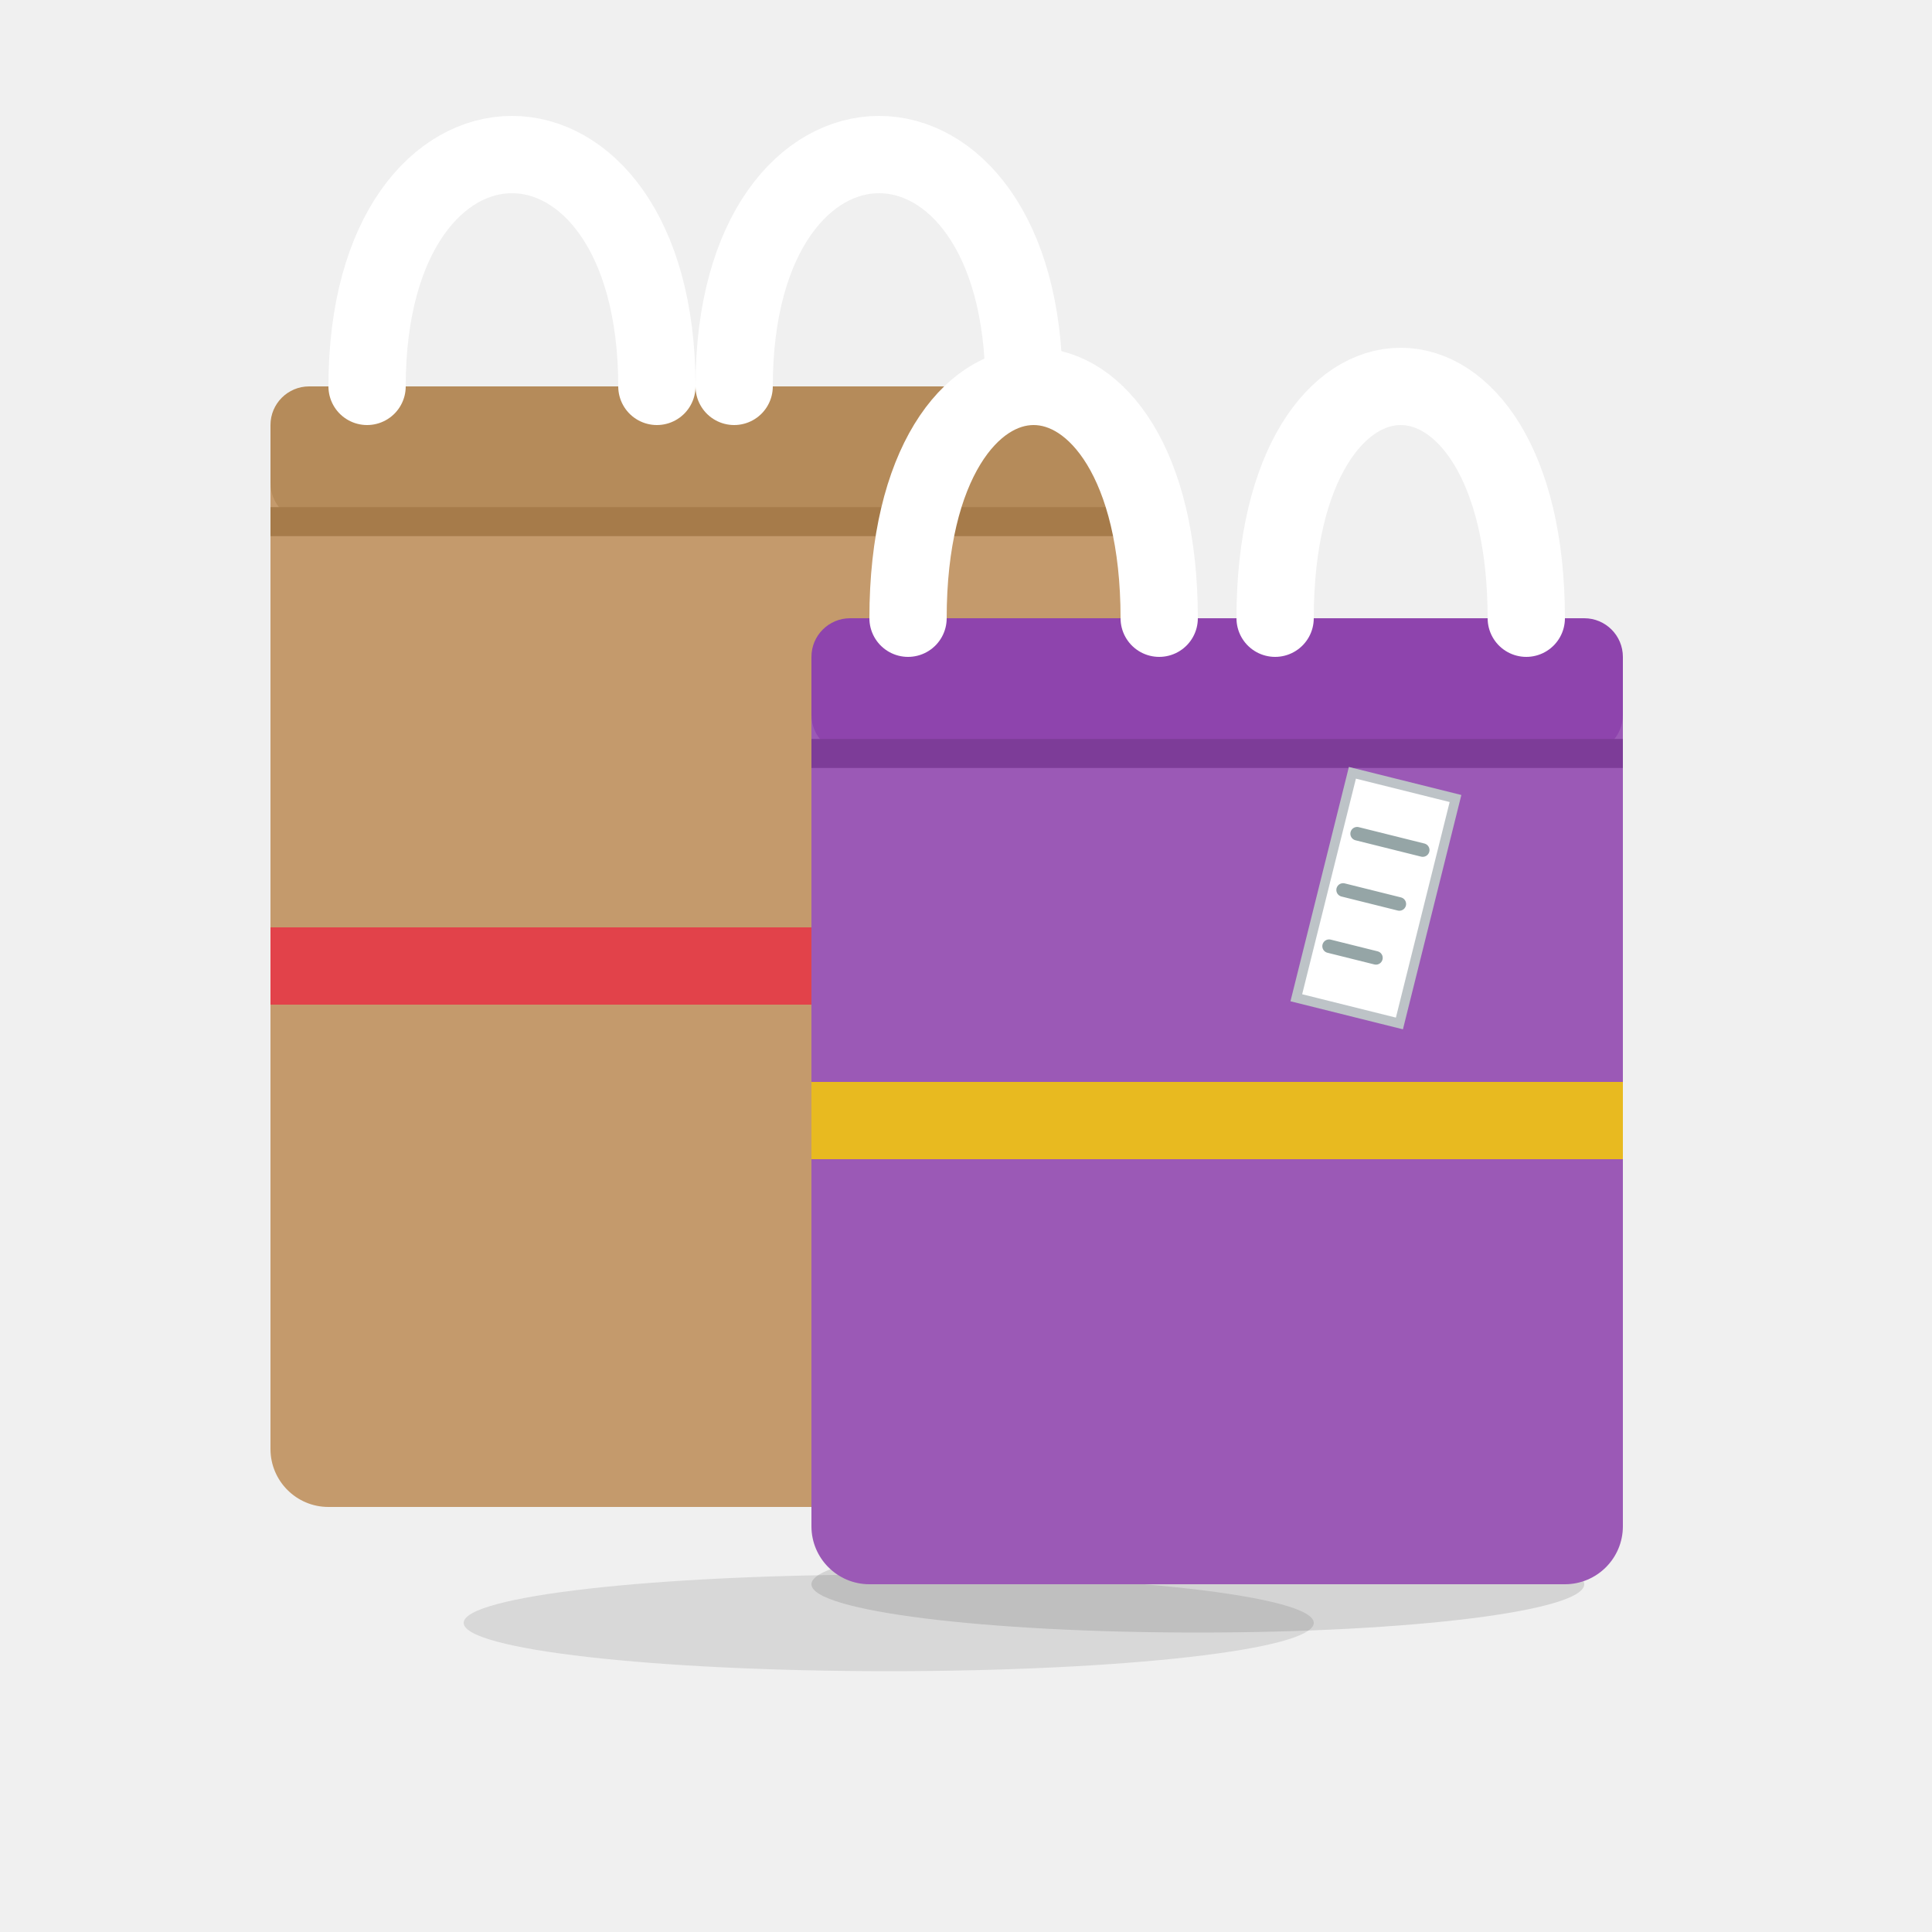
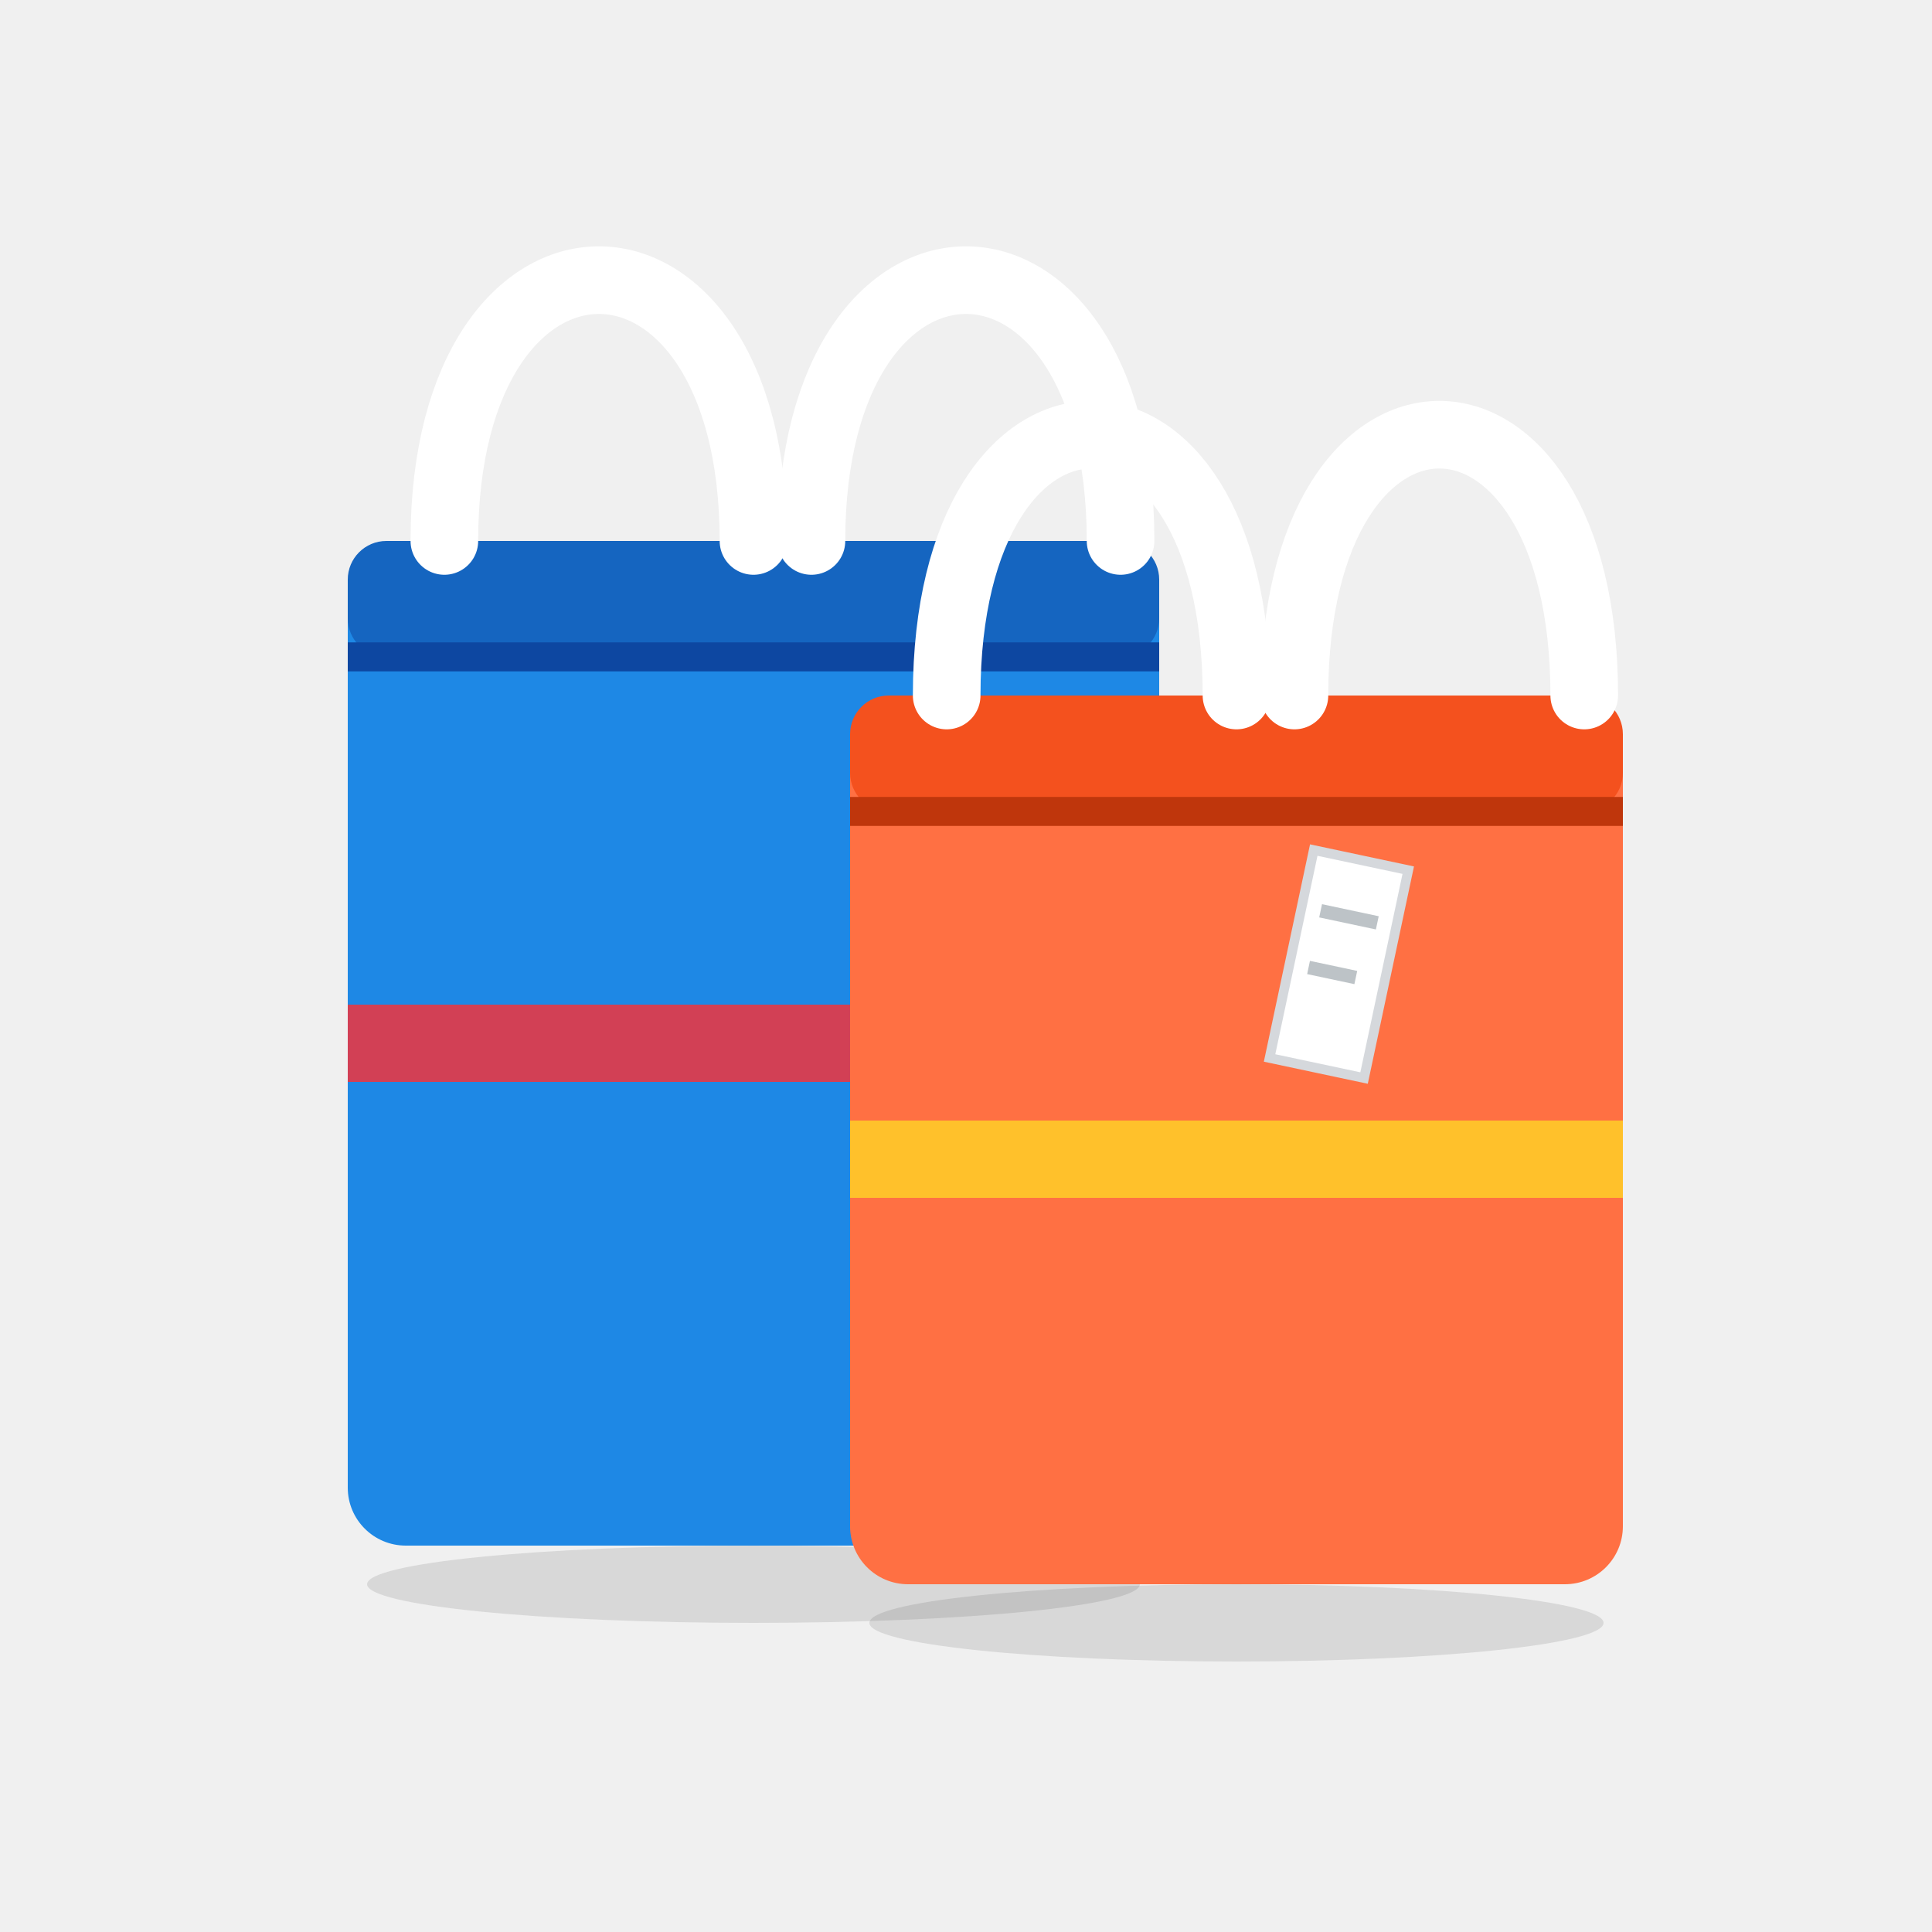
<svg xmlns="http://www.w3.org/2000/svg" viewBox="0 0 100 100" width="100" height="100">
-   <ellipse cx="46" cy="84" rx="22" ry="2.5" fill="rgba(0,0,0,0.1)" />
-   <ellipse cx="62" cy="82" rx="20" ry="2.5" fill="rgba(0,0,0,0.12)" />
  <g>
-     <rect x="14" y="20" width="44" height="58" rx="3" ry="3" fill="#C49A6C" />
-     <rect x="14" y="20" width="44" height="7" fill="#B58B5A" rx="2" />
-     <line x1="14" y1="27" x2="58" y2="27" stroke="#A67B4A" stroke-width="1.5" />
-     <rect x="14" y="48" width="44" height="4" fill="#E63946" opacity="0.9" />
+     <rect x="18" y="28" width="42" height="52" rx="3" ry="3" fill="#1E88E5" />
+     <rect x="18" y="28" width="42" height="6" fill="#1565C0" rx="2" />
+     <line x1="18" y1="34" x2="60" y2="34" stroke="#0D47A1" stroke-width="1.5" />
+     <rect x="18" y="52" width="42" height="4" fill="#E63946" opacity="0.9" />
+     <ellipse cx="39" cy="82" rx="20" ry="2" fill="rgba(0,0,0,0.1)" />
  </g>
-   <path d="M19 20 C19 4, 34 4, 34 20" fill="none" stroke="#FFFFFF" stroke-width="4" stroke-linecap="round" />
-   <path d="M38 20 C38 4, 53 4, 53 20" fill="none" stroke="#FFFFFF" stroke-width="4" stroke-linecap="round" />
+   <path d="M23 28 C23 10, 39 10, 39 28" fill="none" stroke="#FFFFFF" stroke-width="3.5" stroke-linecap="round" />
+   <path d="M42 28 C42 10, 58 10, 58 28" fill="none" stroke="#FFFFFF" stroke-width="3.5" stroke-linecap="round" />
  <g>
-     <rect x="42" y="32" width="42" height="50" rx="3" ry="3" fill="#9B59B6" />
-     <rect x="42" y="32" width="42" height="7" fill="#8E44AD" rx="2" />
-     <line x1="42" y1="39" x2="84" y2="39" stroke="#7D3C98" stroke-width="1.5" />
-     <rect x="42" y="56" width="42" height="4" fill="#F1C40F" opacity="0.9" />
+     <rect x="44" y="36" width="40" height="46" rx="3" ry="3" fill="#FF7043" />
+     <rect x="44" y="36" width="40" height="6" fill="#F4511E" rx="2" />
+     <line x1="44" y1="42" x2="84" y2="42" stroke="#BF360C" stroke-width="1.5" />
+     <rect x="44" y="58" width="40" height="4" fill="#FFCA28" opacity="0.9" />
+     <ellipse cx="64" cy="84" rx="19" ry="2" fill="rgba(0,0,0,0.1)" />
  </g>
-   <path d="M47 32 C47 16, 60 16, 60 32" fill="none" stroke="#FFFFFF" stroke-width="4" stroke-linecap="round" />
-   <path d="M66 32 C66 16, 79 16, 79 32" fill="none" stroke="#FFFFFF" stroke-width="4" stroke-linecap="round" />
-   <g transform="translate(70, 40) rotate(14)">
-     <rect x="0" y="0" width="5.5" height="12" fill="#FFFFFF" stroke="#BDC3C7" stroke-width="0.5" />
-     <line x1="1" y1="3" x2="4.5" y2="3" stroke="#95A5A6" stroke-width="0.7" stroke-linecap="round" />
-     <line x1="1" y1="6" x2="4" y2="6" stroke="#95A5A6" stroke-width="0.7" stroke-linecap="round" />
-     <line x1="1" y1="9" x2="3.5" y2="9" stroke="#95A5A6" stroke-width="0.7" stroke-linecap="round" />
+   <path d="M49 36 C49 18, 64 18, 64 36" fill="none" stroke="#FFFFFF" stroke-width="3.5" stroke-linecap="round" />
+   <path d="M67 36 C67 18, 82 18, 82 36" fill="none" stroke="#FFFFFF" stroke-width="3.5" stroke-linecap="round" />
+   <g transform="translate(68, 44) rotate(12)">
+     <rect x="0" y="0" width="5" height="11" fill="#FFFFFF" stroke="#D5D8DC" stroke-width="0.5" />
+     <line x1="1" y1="3" x2="4" y2="3" stroke="#BDC3C7" stroke-width="0.7" />
+     <line x1="1" y1="6" x2="3.5" y2="6" stroke="#BDC3C7" stroke-width="0.7" />
  </g>
</svg>
